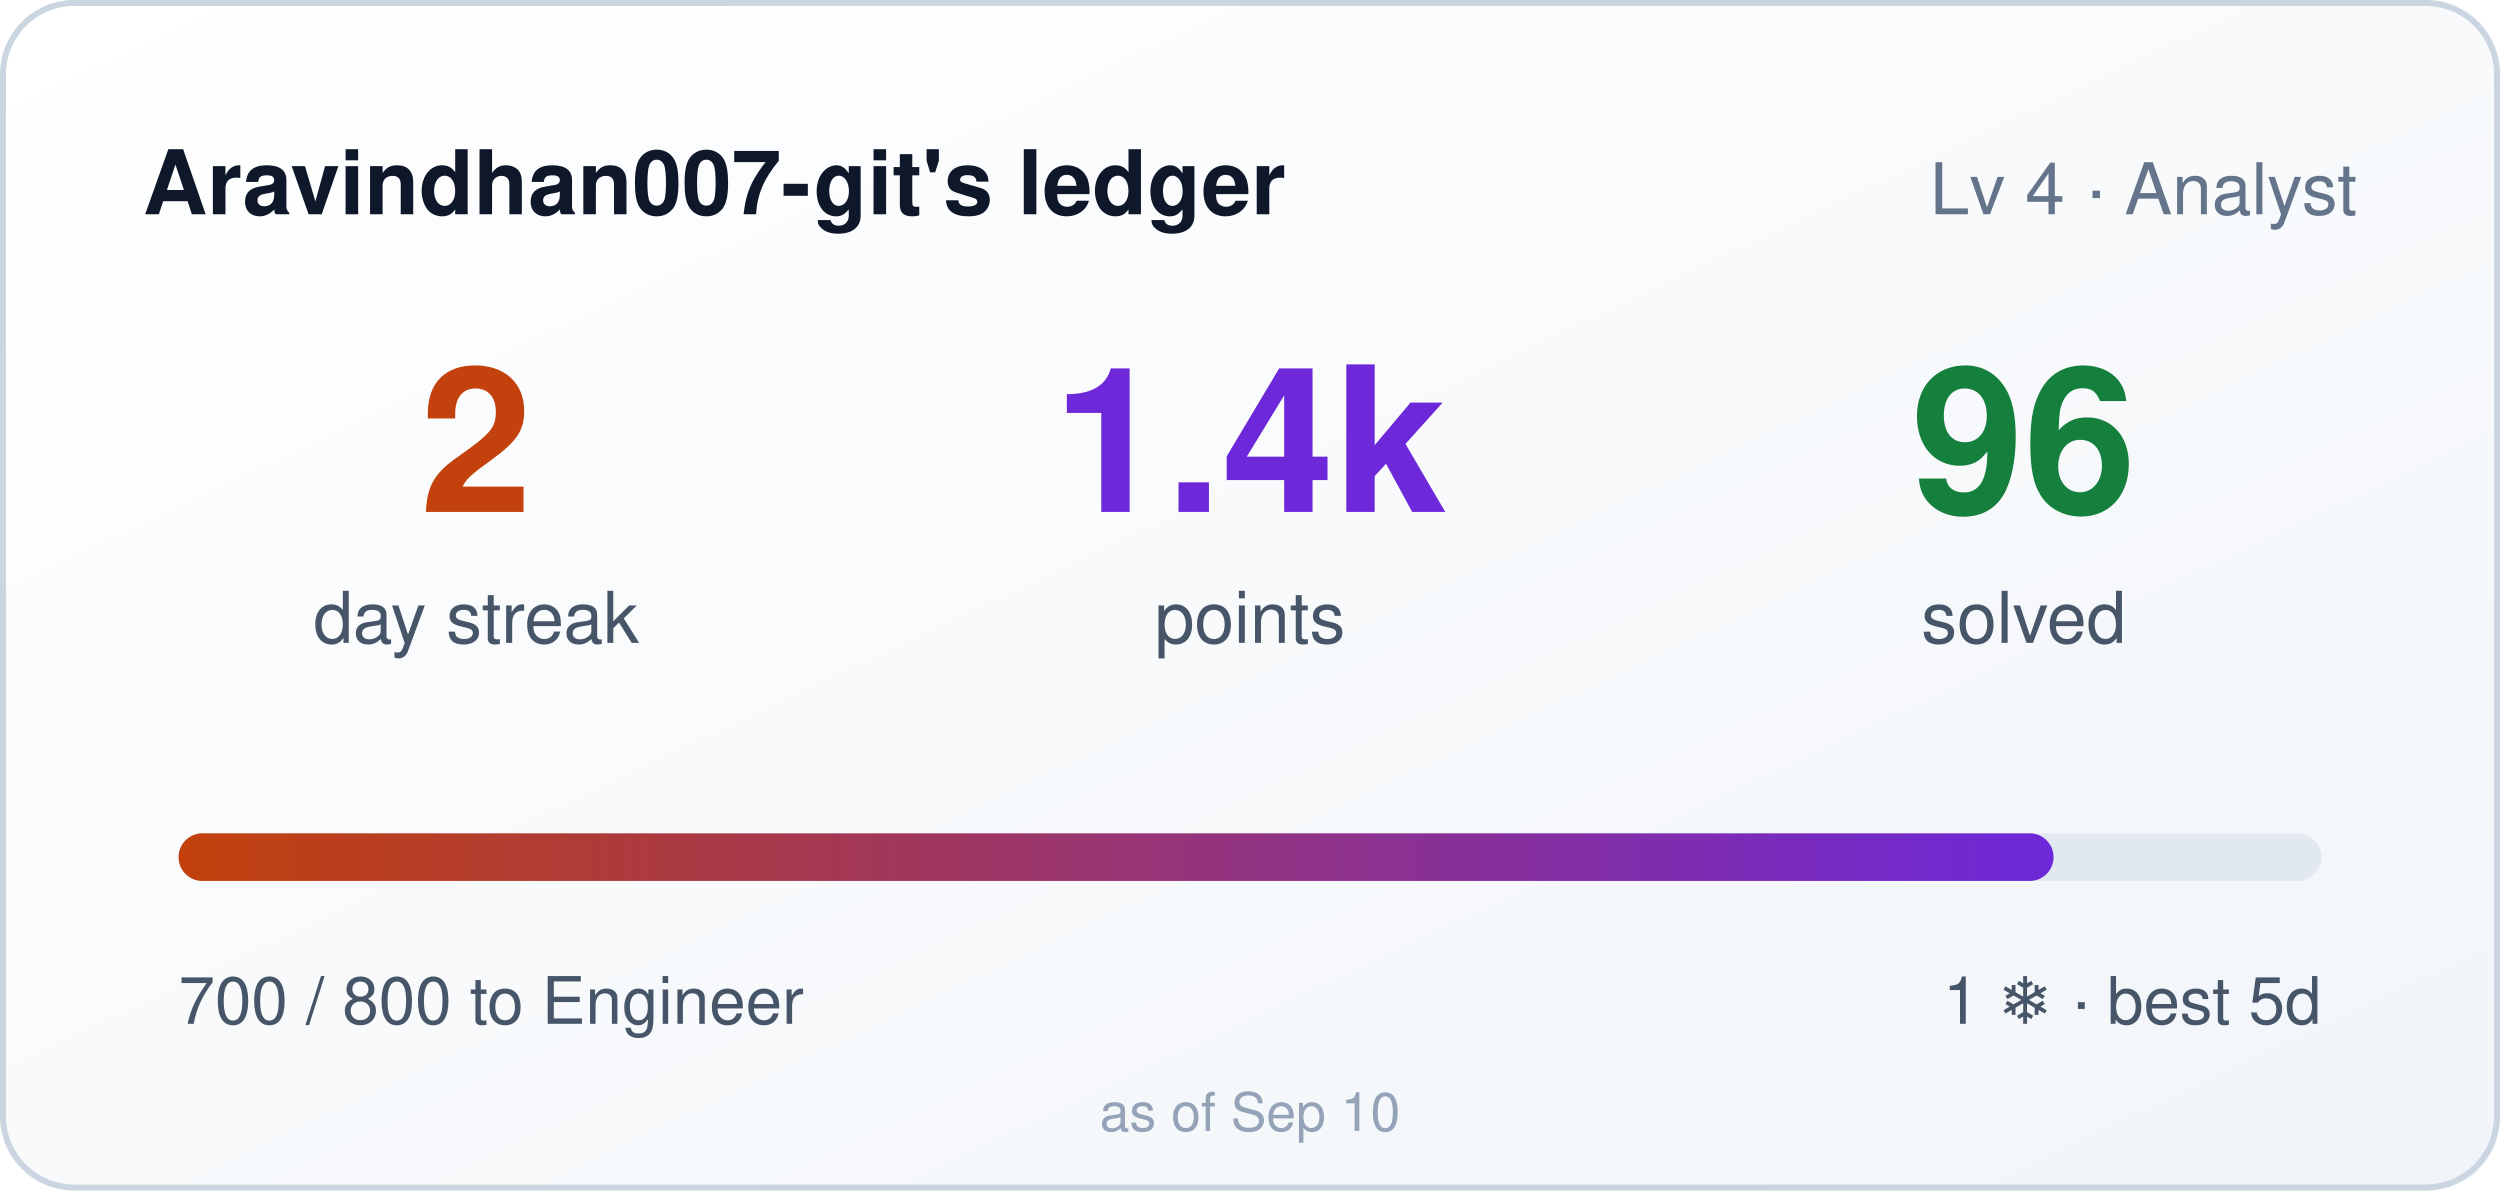
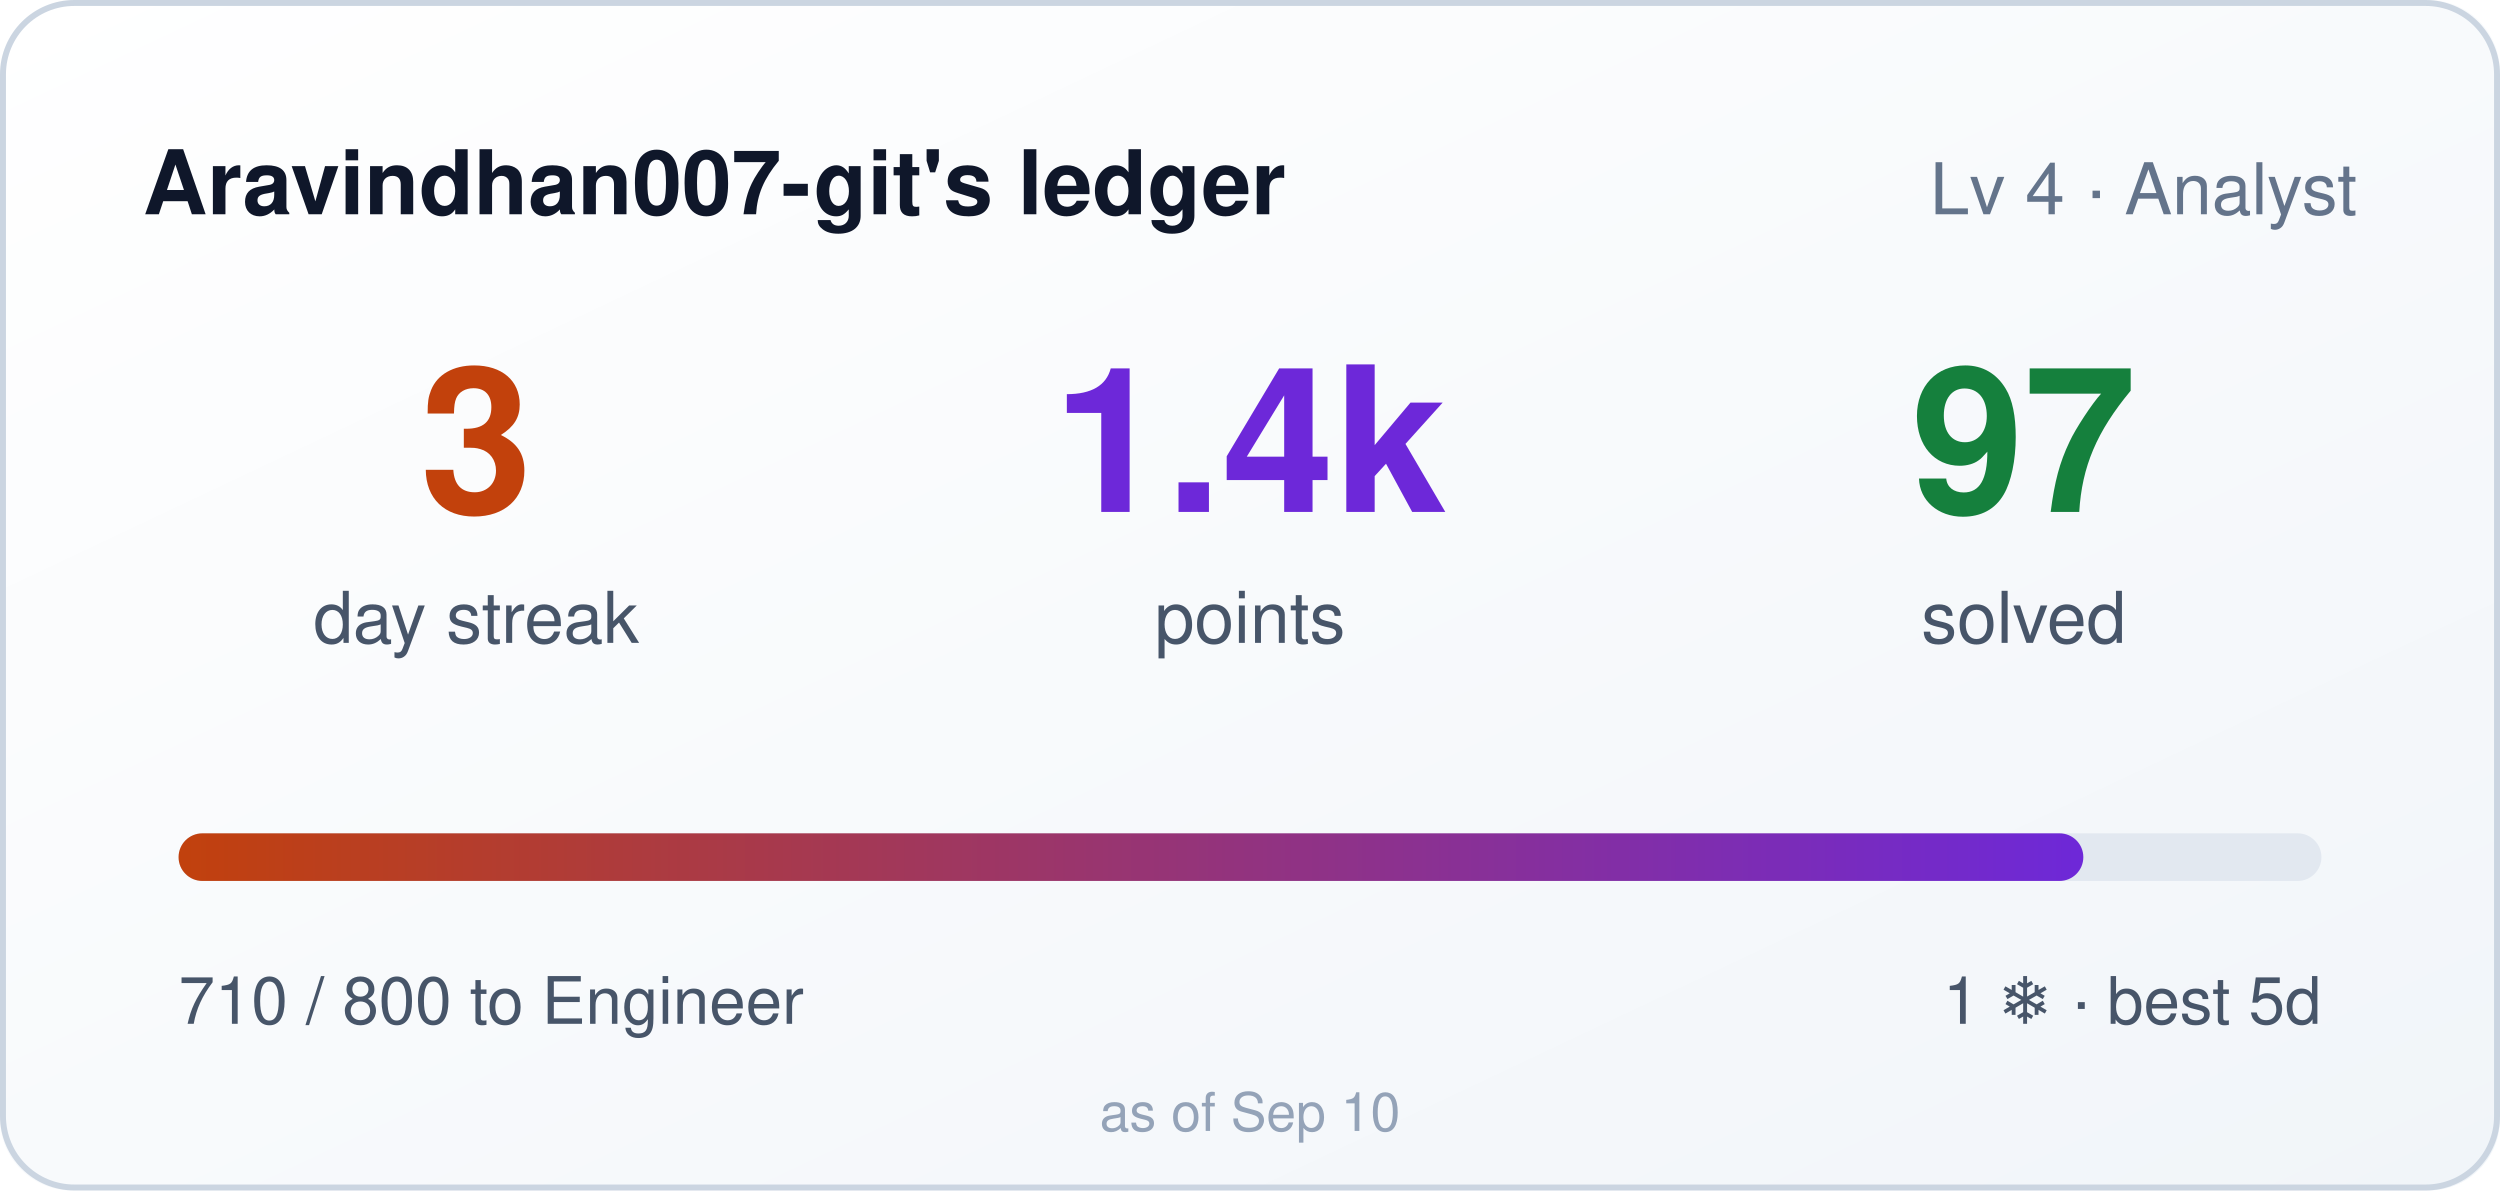
- <svg xmlns="http://www.w3.org/2000/svg" width="420" height="200" role="img" aria-label="Aravindhan007-git's ledger: 2 day streak, 1400 points">
+ <svg xmlns="http://www.w3.org/2000/svg" width="420" height="200" role="img" aria-label="Aravindhan007-git's ledger: 3 day streak, 1410 points">
  <style>
    .bar,.n{transform-box:fill-box}
    .bar{transform-origin:left center}
    @media (prefers-reduced-motion: no-preference){
      .bar{animation:cl-grow .9s cubic-bezier(.22,1,.36,1) both}
      .n{animation:cl-rise .5s ease-out both}
      .n2{animation-delay:.08s}
      .n3{animation-delay:.16s}
    }
    @keyframes cl-grow{from{transform:scaleX(0)}to{transform:scaleX(1)}}
    @keyframes cl-rise{from{opacity:0;transform:translateY(6px)}to{opacity:1;transform:none}}
  </style>
  <defs>
    <linearGradient id="bg" x1="0" y1="0" x2="1" y2="1">
      <stop offset="0" stop-color="#ffffff" />
      <stop offset="1" stop-color="#f1f5f9" />
    </linearGradient>
    <linearGradient id="bar" x1="0" y1="0" x2="1" y2="0">
      <stop offset="0" stop-color="#c2410c" />
      <stop offset="1" stop-color="#6d28d9" />
    </linearGradient>
  </defs>
  <rect width="420" height="200" rx="12" fill="url(#bg)" />
  <rect x="0.5" y="0.5" width="419" height="199" rx="12" fill="none" stroke="#cbd5e1" />
  <text x="24" y="36" fill="#0f172a" font-size="15" font-weight="600" font-family="Segoe UI,Helvetica,Arial,sans-serif">Aravindhan007-git's ledger</text>
  <text x="396" y="36" fill="#64748b" font-size="12" text-anchor="end" font-family="Segoe UI,Helvetica,Arial,sans-serif">Lv 4 · Analyst</text>
  <g font-family="Segoe UI,Helvetica,Arial,sans-serif">
-     <text class="n n1" x="80" y="86" fill="#c2410c" font-size="34" font-weight="700" text-anchor="middle">2</text>
+     <text class="n n1" x="80" y="86" fill="#c2410c" font-size="34" font-weight="700" text-anchor="middle">3</text>
    <text x="80" y="108" fill="#475569" font-size="12" text-anchor="middle">day streak</text>
    <text class="n n2" x="210" y="86" fill="#6d28d9" font-size="34" font-weight="700" text-anchor="middle">1.4k</text>
    <text x="210" y="108" fill="#475569" font-size="12" text-anchor="middle">points</text>
-     <text class="n n3" x="340" y="86" fill="#15803d" font-size="34" font-weight="700" text-anchor="middle">96</text>
+     <text class="n n3" x="340" y="86" fill="#15803d" font-size="34" font-weight="700" text-anchor="middle">97</text>
    <text x="340" y="108" fill="#475569" font-size="12" text-anchor="middle">solved</text>
  </g>
  <rect x="30" y="140" width="360" height="8" rx="4" fill="#e2e8f0" />
-   <rect class="bar" x="30" y="140" width="315" height="8" rx="4" fill="url(#bar)" />
-   <text x="30" y="172" fill="#475569" font-size="11" font-family="Segoe UI,Helvetica,Arial,sans-serif">700 / 800 to Engineer</text>
+   <rect class="bar" x="30" y="140" width="320" height="8" rx="4" fill="url(#bar)" />
+   <text x="30" y="172" fill="#475569" font-size="11" font-family="Segoe UI,Helvetica,Arial,sans-serif">710 / 800 to Engineer</text>
  <text x="390" y="172" fill="#475569" font-size="11" text-anchor="end" font-family="Segoe UI,Helvetica,Arial,sans-serif">1 ❄ · best 5d</text>
  <text x="210" y="190" fill="#94a3b8" font-size="9" text-anchor="middle" font-family="Segoe UI,Helvetica,Arial,sans-serif">as of Sep 10</text>
</svg>
